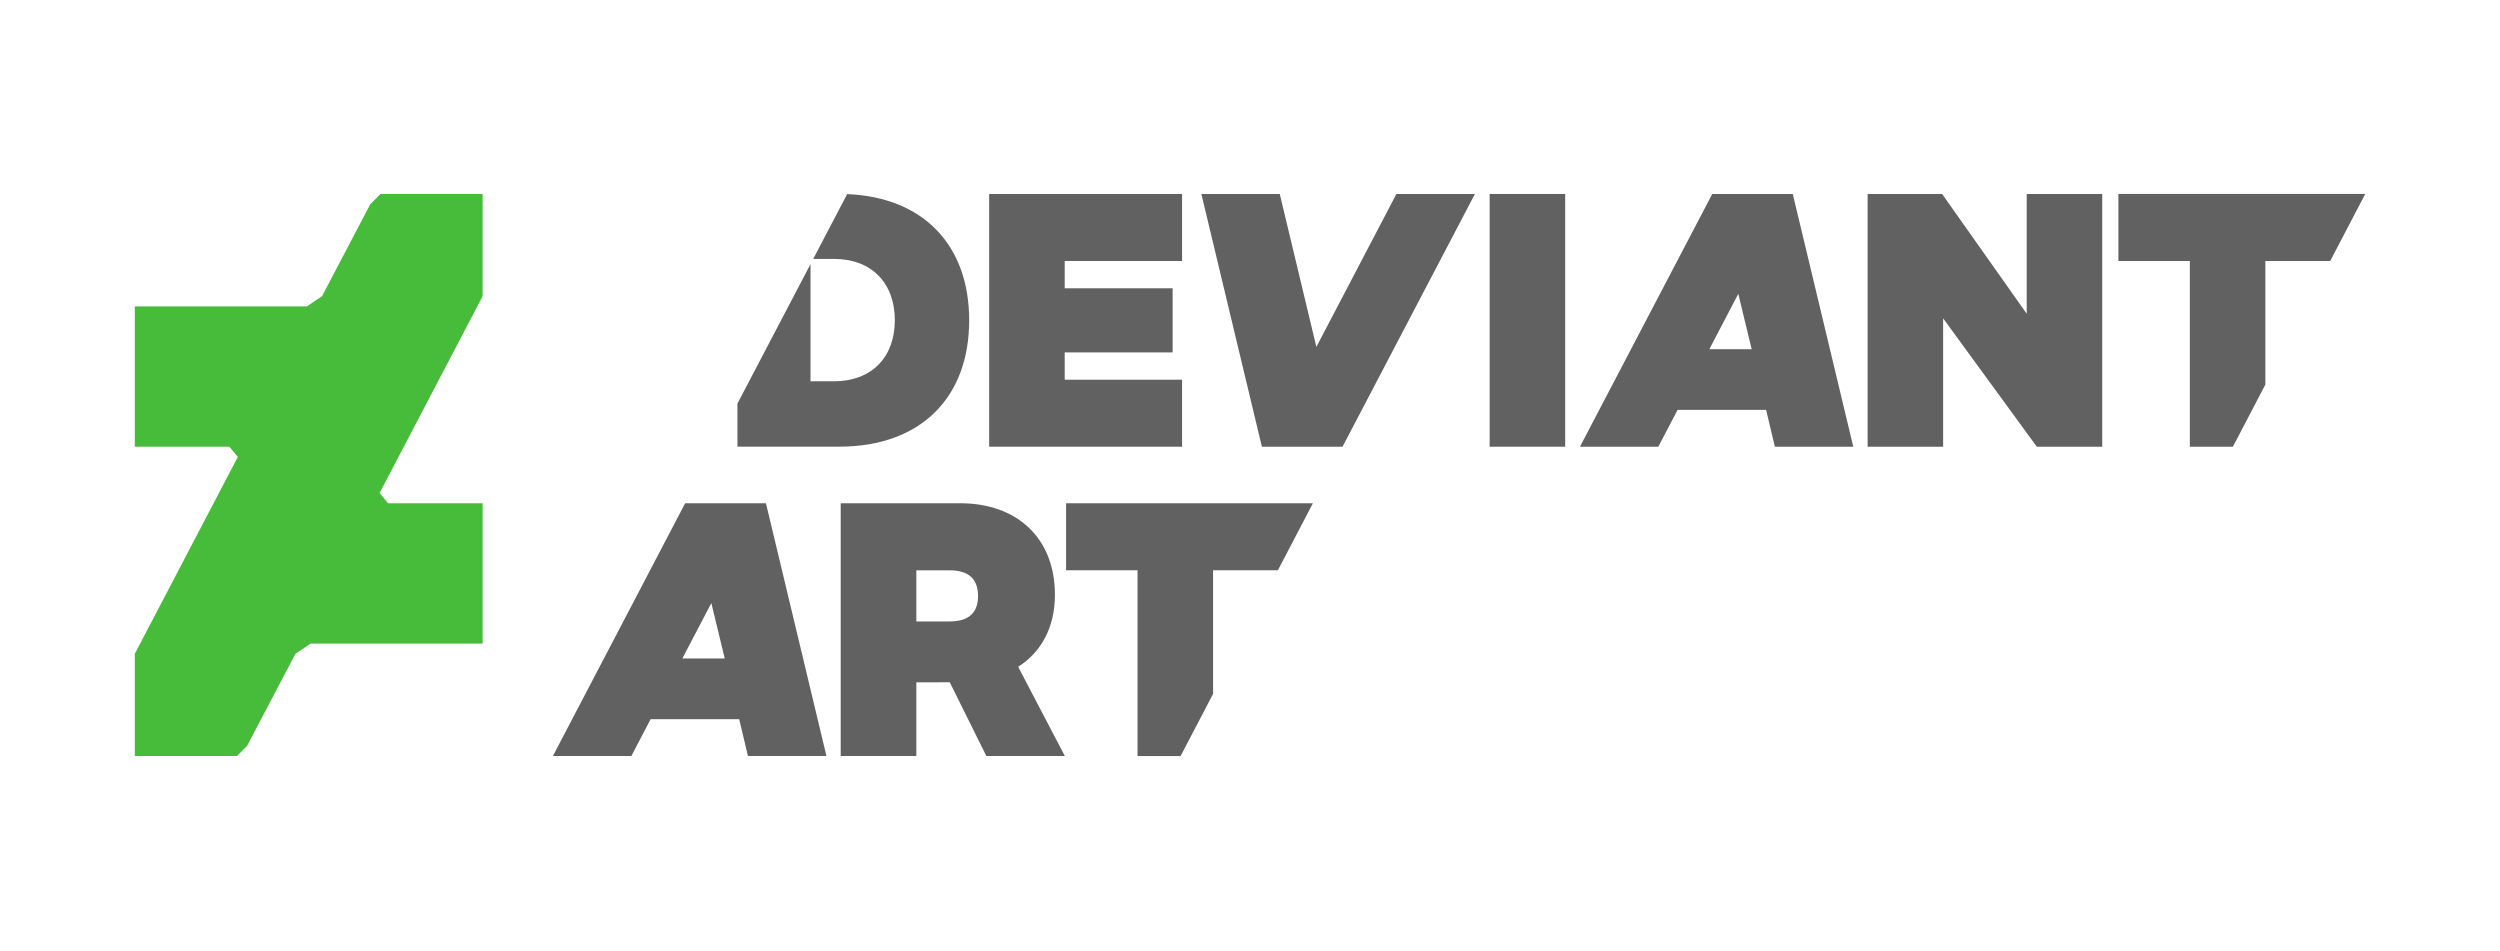
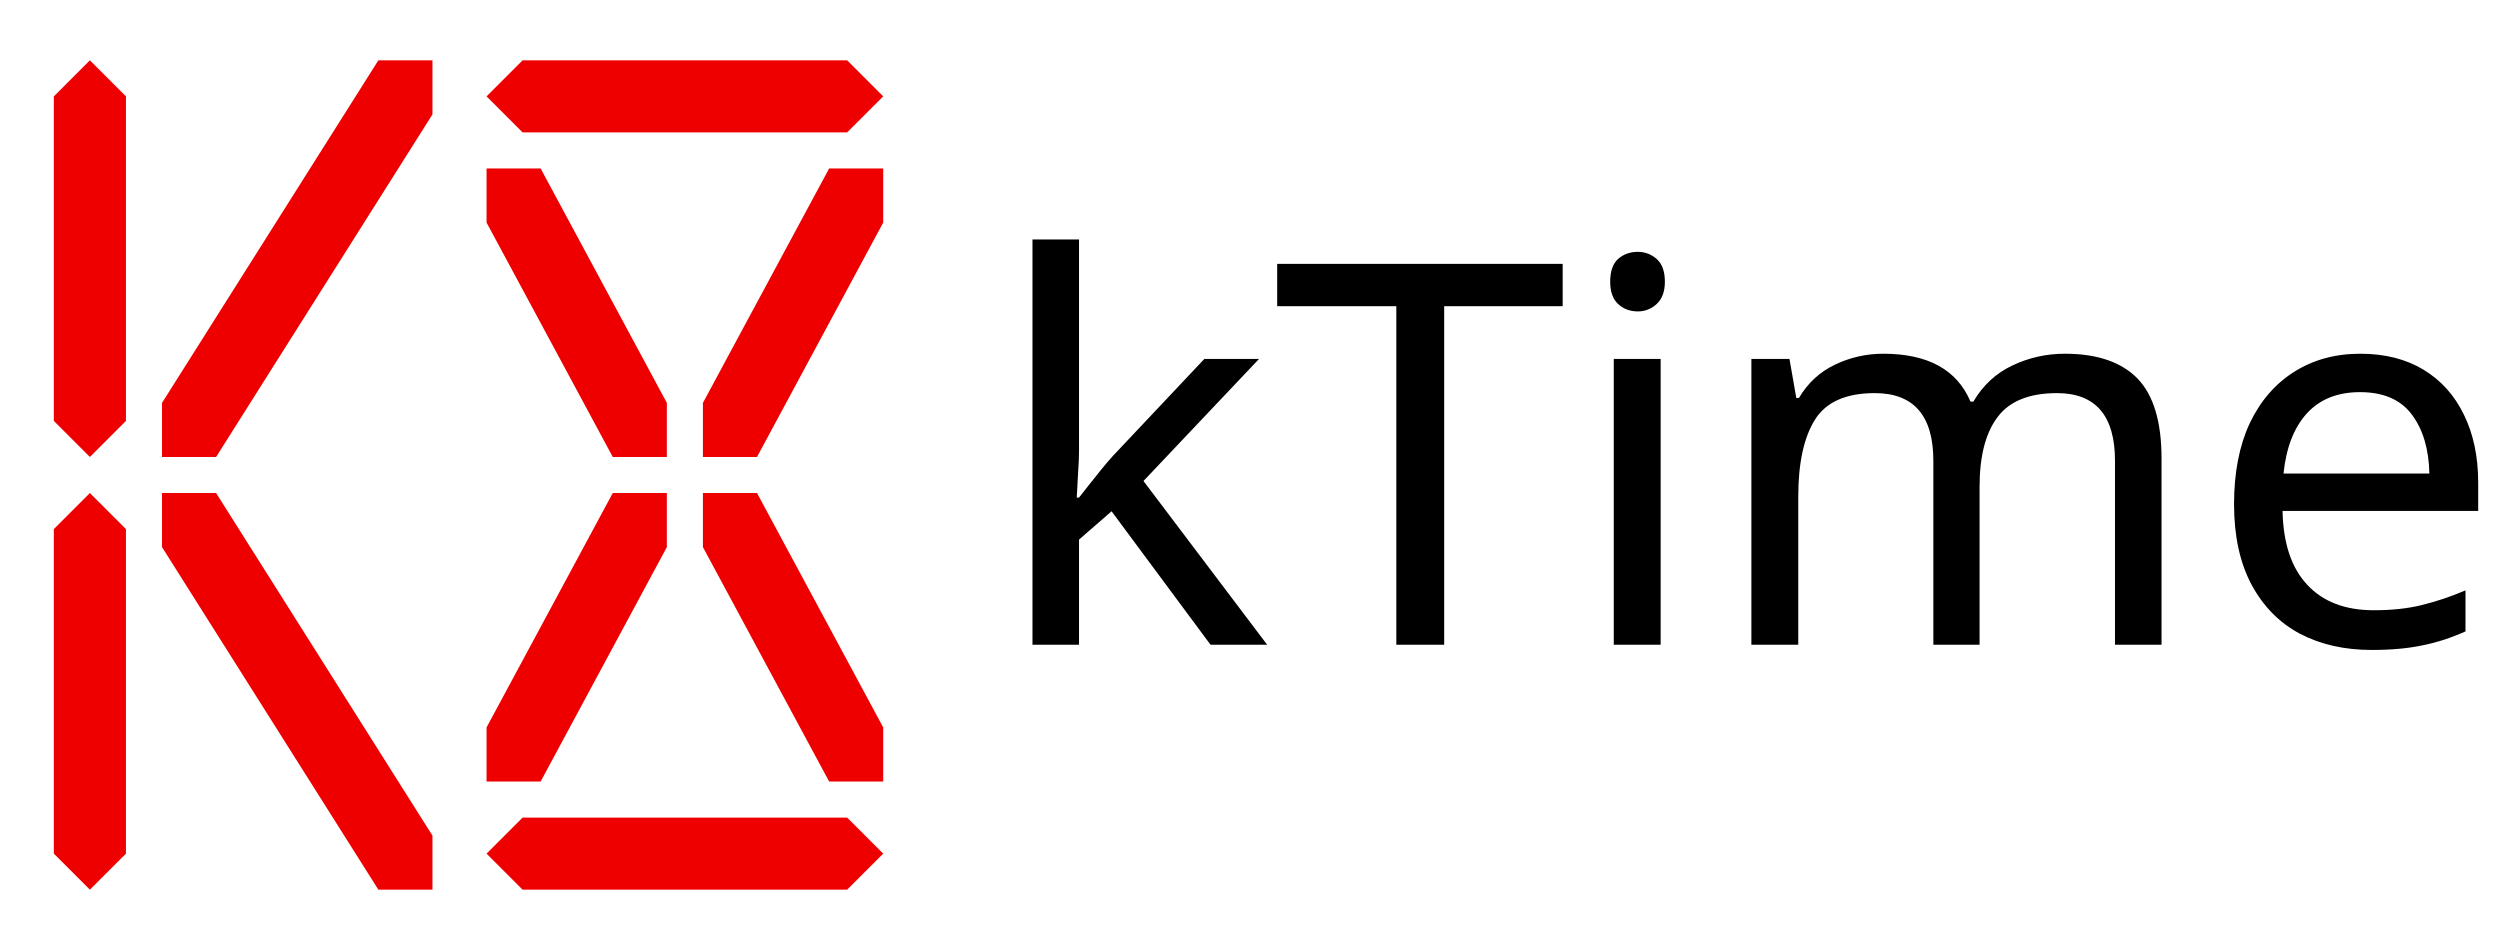
<svg xmlns="http://www.w3.org/2000/svg" id="svg2985" version="1.1" width="150" height="57" xml:space="preserve">
  <defs id="defs2989">
    <clipPath clipPathUnits="userSpaceOnUse" id="clipPath3001">
      <path d="m 36,36 523,0 0,523 -523,0 0,-523 z" id="path3003" />
    </clipPath>
  </defs>
  <g id="g2993" transform="matrix(1.25,0,0,-1.25,0,57)">
-     <g id="g3003" transform="matrix(0.9097702,0,0,0.9097702,5.413786,2.05724)">
-       <path d="m 19.514,32.236 0,5.391 -5.391,0 -0.538,-0.542 -2.545,-4.849 -0.799,-0.54 -9.08,0 0,-7.404 4.991,0 0.445,-0.538 -5.436,-10.388 0,-5.392 5.391,0 0.538,0.542 2.545,4.849 0.799,0.54 9.08,0 0,7.404 -4.991,0 -0.445,0.542 5.436,10.385" style="fill:#47bb3a;fill-opacity:1;fill-rule:nonzero;stroke:none" id="path3007" />
-       <path d="m 30.049,13.119 1.531,2.923 0.707,-2.923 -2.238,0 z m 0.149,8.19 -6.977,-13.335 4.14,0 1.013,1.941 4.676,0 0.462,-1.941 4.141,0 -3.192,13.335 -4.262,0" style="fill:#616161;fill-opacity:1;fill-rule:nonzero;stroke:none" id="path3009" />
-       <path d="m 44.164,15.074 -1.768,0 0,2.696 1.768,0 c 1.078,0 1.487,-0.539 1.487,-1.359 0,-0.799 -0.41,-1.337 -1.487,-1.337 z m 5.544,1.403 c 0,3.062 -2.072,4.832 -4.983,4.832 l -6.319,0 0,-13.336 3.99,0 0,3.889 0.97,0 0.792,0.003 1.932,-3.891 4.141,0 -2.463,4.706 c 1.208,0.769 1.94,2.073 1.94,3.799" style="fill:#616161;fill-opacity:1;fill-rule:nonzero;stroke:none" id="path3011" />
-       <path d="m 50.297,21.308 0,-3.536 3.769,0 0,-9.801 2.271,0 1.715,3.281 0,6.52 3.418,0 1.848,3.536 -13.021,0" style="fill:#616161;fill-opacity:1;fill-rule:nonzero;stroke:none" id="path3013" />
-       <path d="m 72.644,24.293 3.985,0 0,13.334 -3.985,0 0,-13.334 z" style="fill:#616161;fill-opacity:1;fill-rule:nonzero;stroke:none" id="path3015" />
-       <path d="m 38.746,37.62 -1.791,-3.419 1.1,0 c 1.963,0 3.206,-1.254 3.206,-3.24 0,-1.962 -1.243,-3.217 -3.206,-3.217 l -1.242,0 0,6.184 -3.855,-7.36 0,-2.273 5.364,0 c 4.322,0 6.862,2.605 6.862,6.666 0,3.926 -2.375,6.491 -6.437,6.659" style="fill:#616161;fill-opacity:1;fill-rule:nonzero;stroke:none" id="path3017" />
-       <path d="m 46.238,24.293 10.178,0 0,3.534 -6.193,0 0,1.441 5.694,0 0,3.383 -5.694,0 0,1.441 6.193,0 0,3.534 -10.178,0 0,-13.334" style="fill:#616161;fill-opacity:1;fill-rule:nonzero;stroke:none" id="path3019" />
-       <path d="m 63.502,29.558 -1.932,8.069 -4.136,0 3.193,-13.334 4.255,0 6.984,13.334 -4.141,0 -4.224,-8.069" style="fill:#616161;fill-opacity:1;fill-rule:nonzero;stroke:none" id="path3021" />
-       <path d="m 105.817,37.628 0,-3.536 3.769,0 0,-9.801 2.271,0 1.715,3.281 0,6.52 3.42,0 1.848,3.536 -13.023,0" style="fill:#616161;fill-opacity:1;fill-rule:nonzero;stroke:none" id="path3023" />
-       <path d="m 84.234,29.437 1.528,2.921 0.707,-2.921 -2.235,0 z m 0.155,8.19 -6.98,-13.334 4.134,0 1.017,1.943 4.67,0 0.463,-1.943 4.136,0 -3.192,13.334 -4.248,0" style="fill:#616161;fill-opacity:1;fill-rule:nonzero;stroke:none" id="path3025" />
-       <path d="m 100.979,31.31 -4.463,6.317 -3.93,0 0,-13.334 3.984,0 0,6.772 4.942,-6.772 3.452,0 0,13.334 -3.984,0 0,-6.317" style="fill:#616161;fill-opacity:1;fill-rule:nonzero;stroke:none" id="path3027" />
+     <g id="g1438" transform="matrix(1.081802,0,0,1.081802,1.718457,2.02938)">
+       <path id="path4534" d="m 0.8,36 3e-7,-14.4 1.6,-1.6 1.6,1.6 -3e-7,14.4 L 2.4,37.6 Z" style="opacity:1;vector-effect:none;fill:#ef0000;fill-opacity:1;stroke:none;stroke-width:1.858;stroke-linecap:round;stroke-linejoin:round;stroke-miterlimit:4;stroke-dasharray:none;stroke-dashoffset:0;stroke-opacity:1" />
+       <path id="path4534-2" d="m 0.8,16.8 -3e-7,-14.4 L 2.4,0.8 4,2.4 l 3e-7,14.4 -1.6,1.6 z" style="opacity:1;vector-effect:none;fill:#ef0000;fill-opacity:1;stroke:none;stroke-width:1.858;stroke-linecap:round;stroke-linejoin:round;stroke-miterlimit:4;stroke-dasharray:none;stroke-dashoffset:0;stroke-opacity:1" />
+       <path id="path4534-1" d="M 15.2,37.6 5.6,22.4 v -2.4 H 8 L 17.6,35.2 v 2.4 z" style="opacity:1;vector-effect:none;fill:#ef0000;fill-opacity:1;stroke:none;stroke-width:1.858;stroke-linecap:round;stroke-linejoin:round;stroke-miterlimit:4;stroke-dasharray:none;stroke-dashoffset:0;stroke-opacity:1" />
+       <path id="path4534-2-2" d="M 5.6,16 15.2,0.8 h 2.4 V 3.2 l -9.6,15.2 -2.4,-3.1e-5 z" style="opacity:1;vector-effect:none;fill:#ef0000;fill-opacity:1;stroke:none;stroke-width:1.858;stroke-linecap:round;stroke-linejoin:round;stroke-miterlimit:4;stroke-dasharray:none;stroke-dashoffset:0;stroke-opacity:1" />
+       <path id="path4534-9-2-0" d="m 32,20 5.6,10.4 v 2.4 h -2.4 L 29.6,22.4 l 3e-6,-2.4 z" style="opacity:1;vector-effect:none;fill:#ef0000;fill-opacity:1;stroke:none;stroke-width:1.858;stroke-linecap:round;stroke-linejoin:round;stroke-miterlimit:4;stroke-dasharray:none;stroke-dashoffset:0;stroke-opacity:1" />
+       <path id="path4534-9-2-0-6" d="m 22.4,32.8 5.6,-10.4 v -2.4 H 25.6 l -5.6,10.4 1e-6,2.4 z" style="opacity:1;vector-effect:none;fill:#ef0000;fill-opacity:1;stroke:none;stroke-width:1.858;stroke-linecap:round;stroke-linejoin:round;stroke-miterlimit:4;stroke-dasharray:none;stroke-dashoffset:0;stroke-opacity:1" />
+       <path id="path4534-9-2-0-6-0" d="m 22.4,5.6 5.6,10.4 v 2.4 H 25.6 L 20,8 V 5.6 Z" style="opacity:1;vector-effect:none;fill:#ef0000;fill-opacity:1;stroke:none;stroke-width:1.858;stroke-linecap:round;stroke-linejoin:round;stroke-miterlimit:4;stroke-dasharray:none;stroke-dashoffset:0;stroke-opacity:1" />
+       <path id="path4534-9-2-0-6-0-1" d="M 35.2,5.6 29.6,16 l -3e-6,2.4 h 2.4 L 37.6,8 v -2.4 z" style="opacity:1;vector-effect:none;fill:#ef0000;fill-opacity:1;stroke:none;stroke-width:1.858;stroke-linecap:round;stroke-linejoin:round;stroke-miterlimit:4;stroke-dasharray:none;stroke-dashoffset:0;stroke-opacity:1" />
+       <path id="path4534-9-7-9" d="M 21.6,0.8 H 36 L 37.6,2.4 36,4 H 21.6 L 20,2.4 Z" style="opacity:1;vector-effect:none;fill:#ef0000;fill-opacity:1;stroke:none;stroke-width:1.858;stroke-linecap:round;stroke-linejoin:round;stroke-miterlimit:4;stroke-dasharray:none;stroke-dashoffset:0;stroke-opacity:1" />
+       <path id="path4534-9-7-9-1" d="M 21.6,34.4 H 36 L 37.6,36 36,37.6 H 21.6 L 20,36 Z" style="opacity:1;vector-effect:none;fill:#ef0000;fill-opacity:1;stroke:none;stroke-width:1.858;stroke-linecap:round;stroke-linejoin:round;stroke-miterlimit:4;stroke-dasharray:none;stroke-dashoffset:0;stroke-opacity:1" />
    </g>
+     <text xml:space="preserve" style="font-style:normal;font-weight:normal;font-size:17.067px;line-height:1.25;font-family:sans-serif;letter-spacing:0px;word-spacing:0px;fill:#000000;fill-opacity:1;stroke:none;stroke-width:0.8" x="47.385" y="-14.655" id="text1442" transform="scale(1,-1)">
+       <tspan id="tspan1440" x="47.385" y="-14.655" style="font-style:normal;font-variant:normal;font-weight:normal;font-stretch:normal;font-size:25.6px;font-family:DS-Digital;-inkscape-font-specification:DS-Digital;stroke-width:0.8">kTimer</tspan>
+     </text>
  </g>
</svg>
